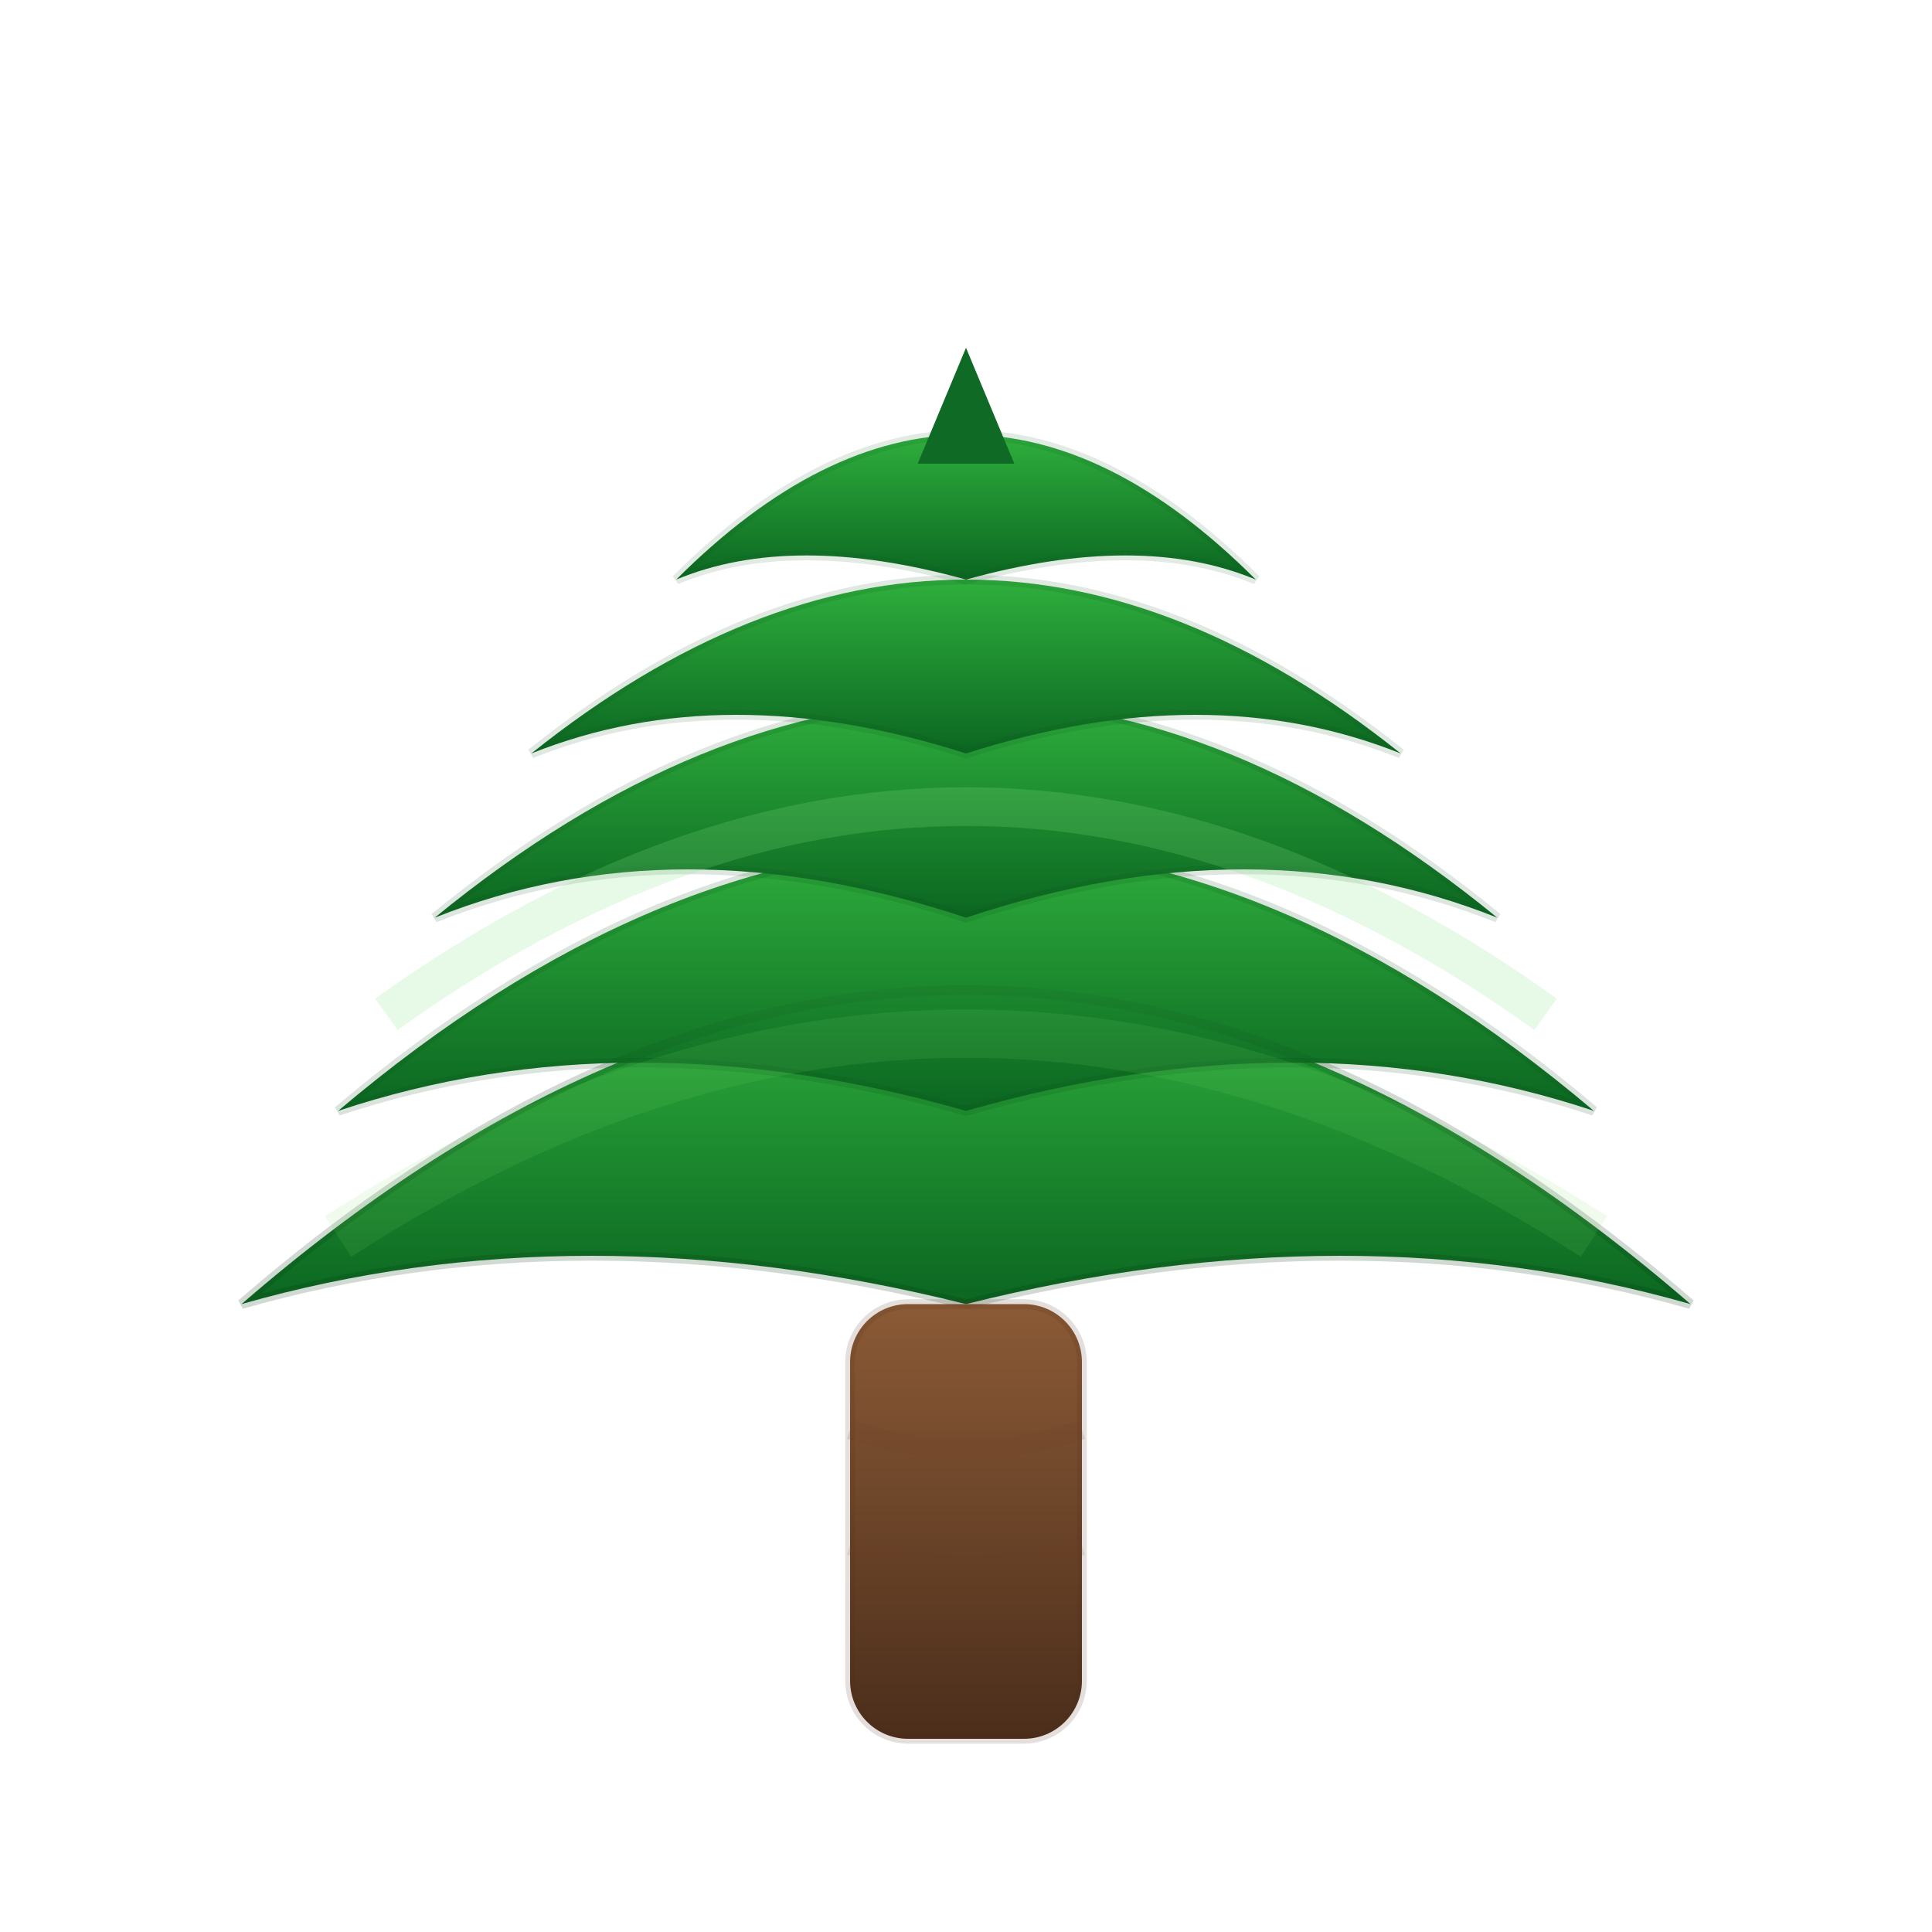
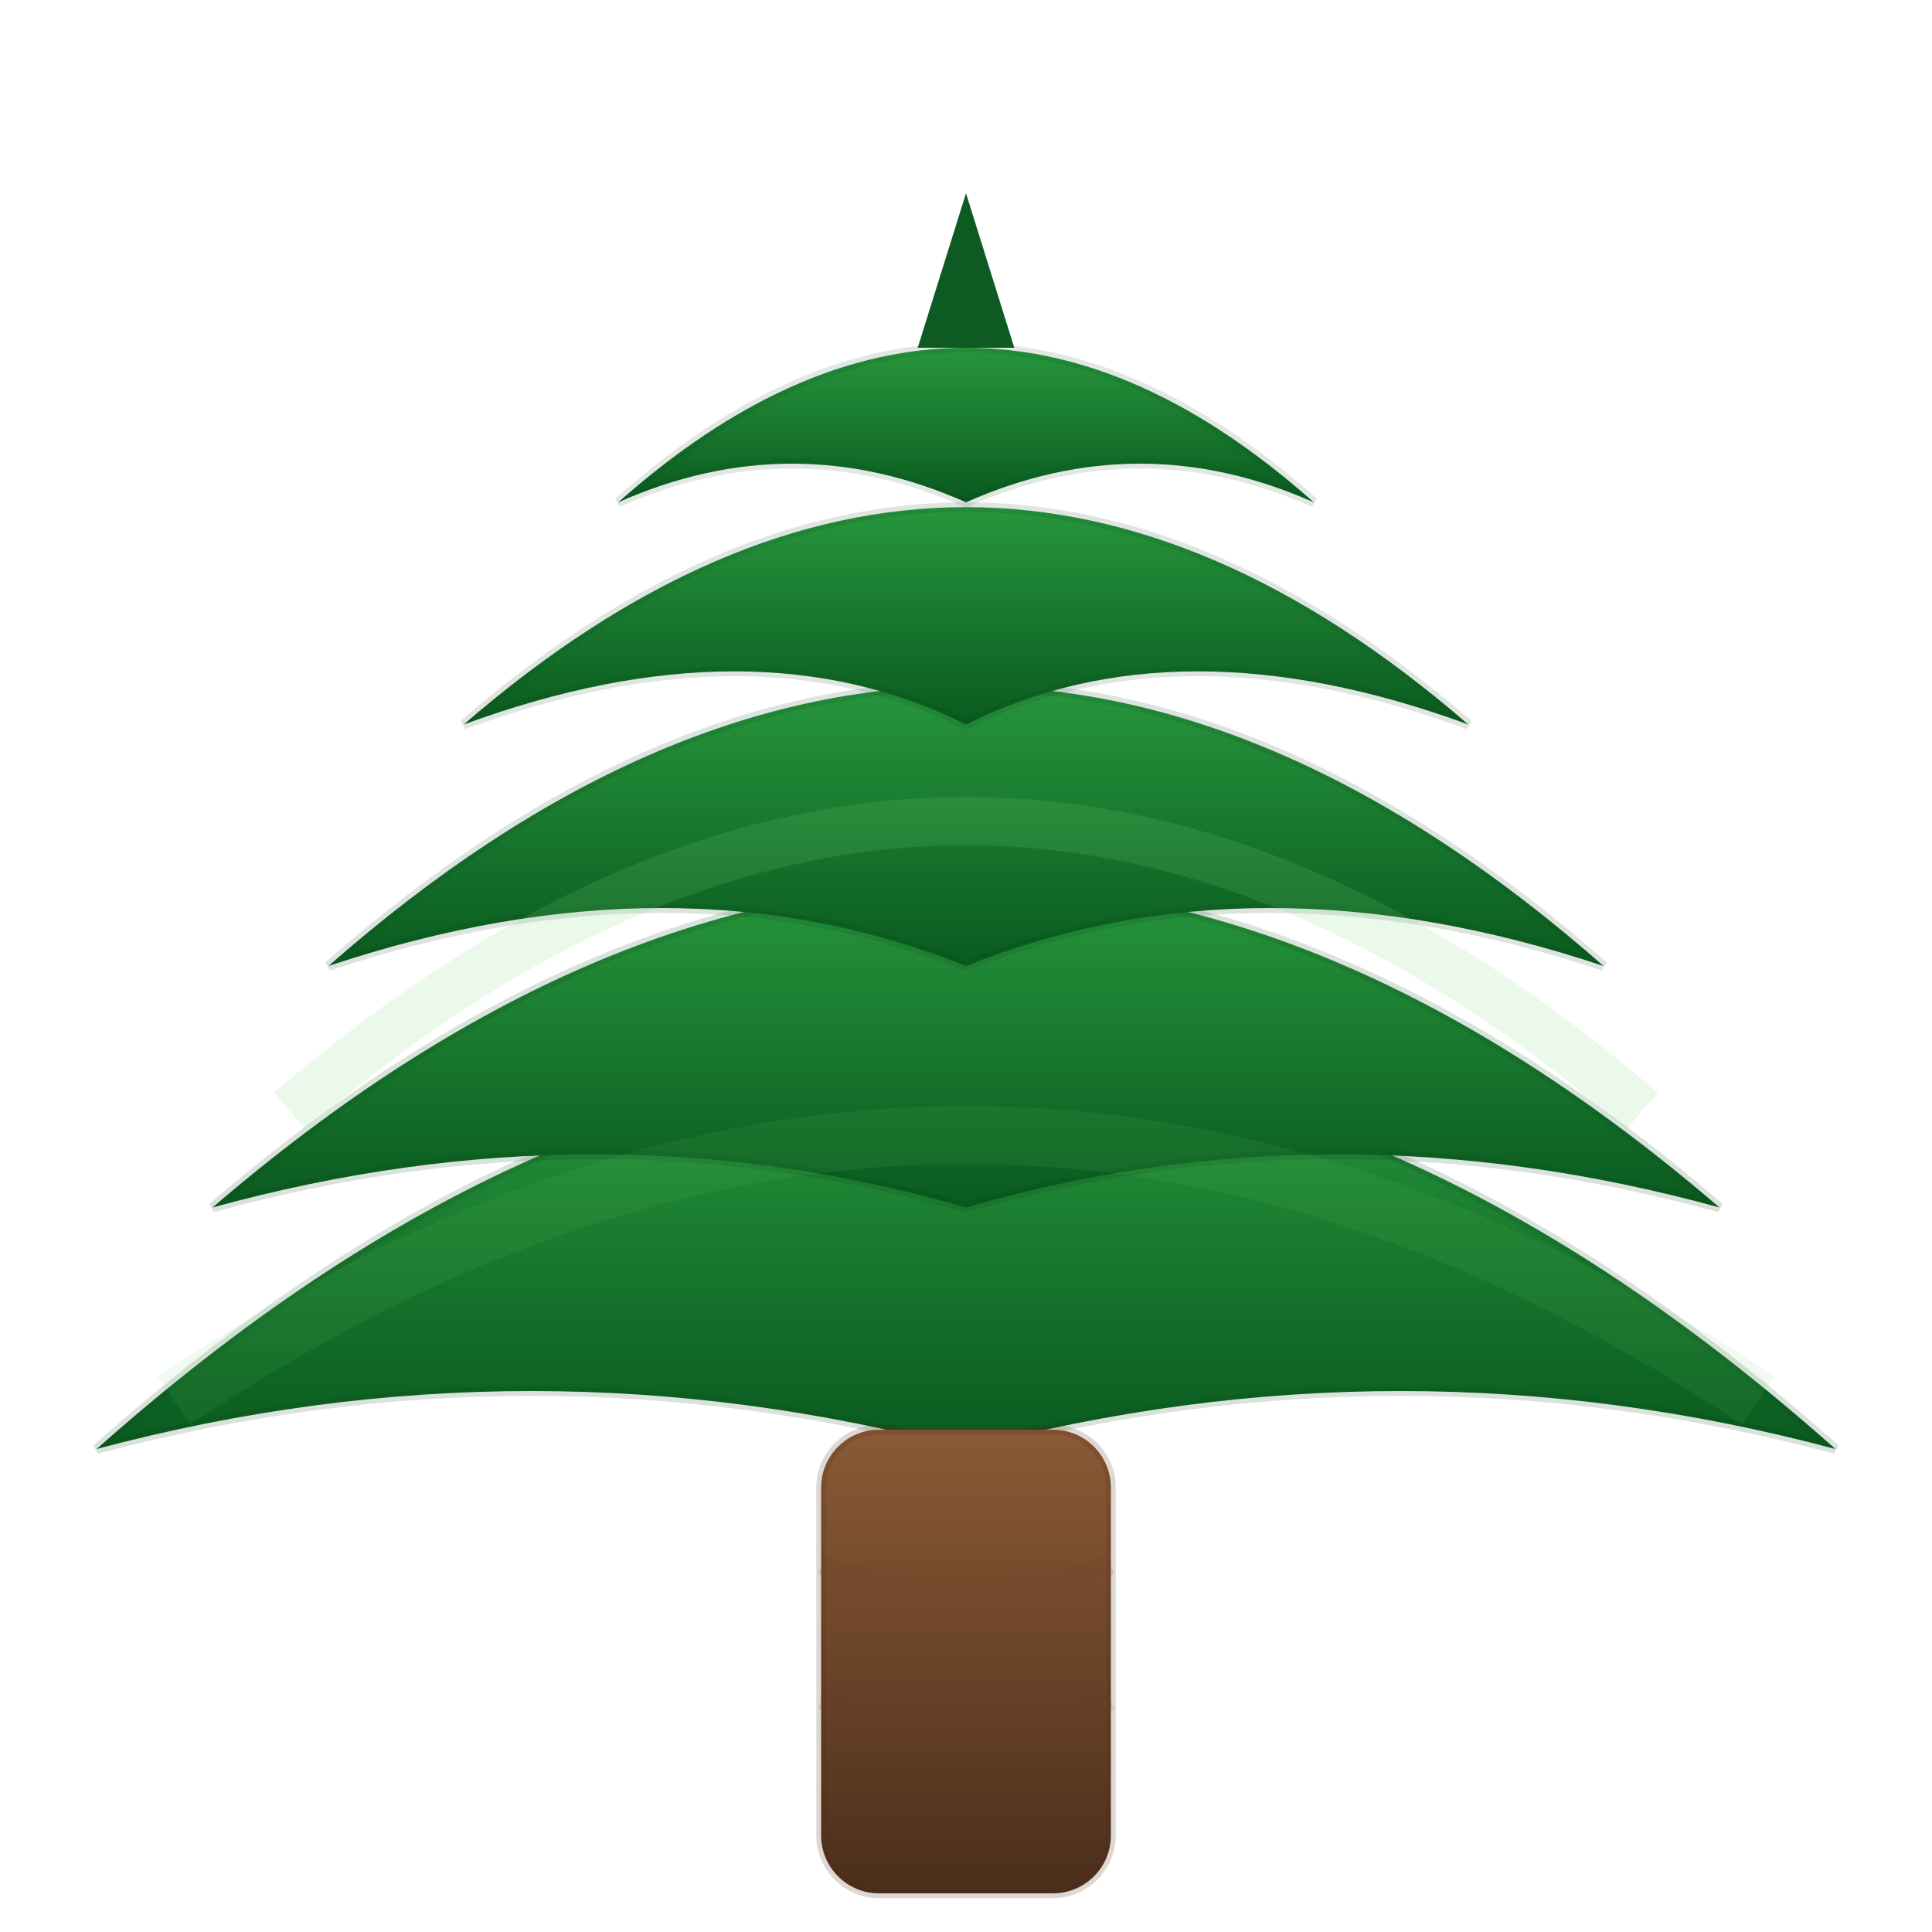
<svg xmlns="http://www.w3.org/2000/svg" width="200" height="200" viewBox="0 0 200 200" role="img" aria-labelledby="titleDesc">
  <defs>
    <linearGradient id="foliageGrad" x1="0" x2="0" y1="0" y2="1">
-       <stop offset="0%" stop-color="#2faf3d" />
-       <stop offset="100%" stop-color="#0b6621" />
+       <stop offset="0%" stop-color="#27963d" />
+       <stop offset="100%" stop-color="#0a5a1f" />
    </linearGradient>
    <linearGradient id="trunkGrad" x1="0" x2="0" y1="0" y2="1">
      <stop offset="0%" stop-color="#8b5a36" />
      <stop offset="100%" stop-color="#4b2e1b" />
    </linearGradient>
  </defs>
-   <path d="M25 135 Q100 70 175 135 Q140 125 100 135 Q60 125 25 135 Z" fill="url(#foliageGrad)" stroke="#0b4e1a" stroke-opacity="0.15" stroke-width="1" />
-   <path d="M35 115 Q100 60 165 115 Q135 105 100 115 Q65 105 35 115 Z" fill="url(#foliageGrad)" stroke="#0b4e1a" stroke-opacity="0.15" stroke-width="1" />
-   <path d="M45 95 Q100 50 155 95 Q130 85 100 95 Q70 85 45 95 Z" fill="url(#foliageGrad)" stroke="#0b4e1a" stroke-opacity="0.14" stroke-width="1" />
-   <path d="M55 78 Q100 42 145 78 Q125 70 100 78 Q75 70 55 78 Z" fill="url(#foliageGrad)" stroke="#0b4e1a" stroke-opacity="0.13" stroke-width="1" />
-   <path d="M70 60 Q100 30 130 60 Q118 55 100 60 Q82 55 70 60 Z" fill="url(#foliageGrad)" stroke="#0b4e1a" stroke-opacity="0.12" stroke-width="1" />
-   <path d="M95 48 L100 36 L105 48 Z" fill="#0e6a25" />
-   <path d="M40 105 Q100 62 160 105" stroke="#89e687" stroke-opacity="0.2" stroke-width="4" fill="none" />
-   <path d="M35 128 Q100 86 165 128" stroke="#7fdb74" stroke-opacity="0.12" stroke-width="5" fill="none" />
-   <rect x="88" y="135" width="24" height="45" rx="6" fill="url(#trunkGrad)" stroke="#4a2814" stroke-opacity="0.15" />
-   <path d="M88 148 Q100 152 112 148" stroke="#6b3f28" stroke-opacity="0.15" stroke-width="2" fill="none" />
-   <path d="M88 160 Q100 164 112 160" stroke="#6b3f28" stroke-opacity="0.12" stroke-width="2" fill="none" />
-   <path d="M25 135 Q100 70 175 135 Q140 125 100 135 Q60 125 25 135 Z" fill="none" stroke="#000" stroke-opacity="0.05" stroke-width="1" />
+   <path d="M10 150            Q100 70 190 150            Q145 138 100 150            Q55 138 10 150 Z" fill="url(#foliageGrad)" stroke="#083f17" stroke-opacity="0.15" stroke-width="1" />
+   <path d="M22 125            Q100 58 178 125            Q138 114 100 125            Q62 114 22 125 Z" fill="url(#foliageGrad)" stroke="#083f17" stroke-opacity="0.15" stroke-width="1" />
+   <path d="M34 100            Q100 42 166 100            Q130 88 100 100            Q70 88 34 100 Z" fill="url(#foliageGrad)" stroke="#083f17" stroke-opacity="0.14" stroke-width="1" />
+   <path d="M48 75            Q100 30 152 75            Q122 64 100 75            Q78 64 48 75 Z" fill="url(#foliageGrad)" stroke="#083f17" stroke-opacity="0.13" stroke-width="1" />
+   <path d="M64 52            Q100 20 136 52            Q118 44 100 52            Q82 44 64 52 Z" fill="url(#foliageGrad)" stroke="#083f17" stroke-opacity="0.12" stroke-width="1" />
+   <path d="M95 36 L100 20 L105 36 Z" fill="#0d5b23" />
+   <path d="M30 115 Q100 55 170 115" stroke="#7bd97a" stroke-opacity="0.16" stroke-width="5" fill="none" />
+   <path d="M18 145 Q100 90 182 145" stroke="#6bcf6a" stroke-opacity="0.10" stroke-width="6" fill="none" />
+   <rect x="85" y="148" width="30" height="48" rx="6" fill="url(#trunkGrad)" stroke="#4a2814" stroke-opacity="0.18" />
+   <path d="M85 162 Q100 167 115 162" stroke="#6b3f28" stroke-opacity="0.15" stroke-width="2" fill="none" />
+   <path d="M85 176 Q100 181 115 176" stroke="#6b3f28" stroke-opacity="0.12" stroke-width="2" fill="none" />
</svg>
